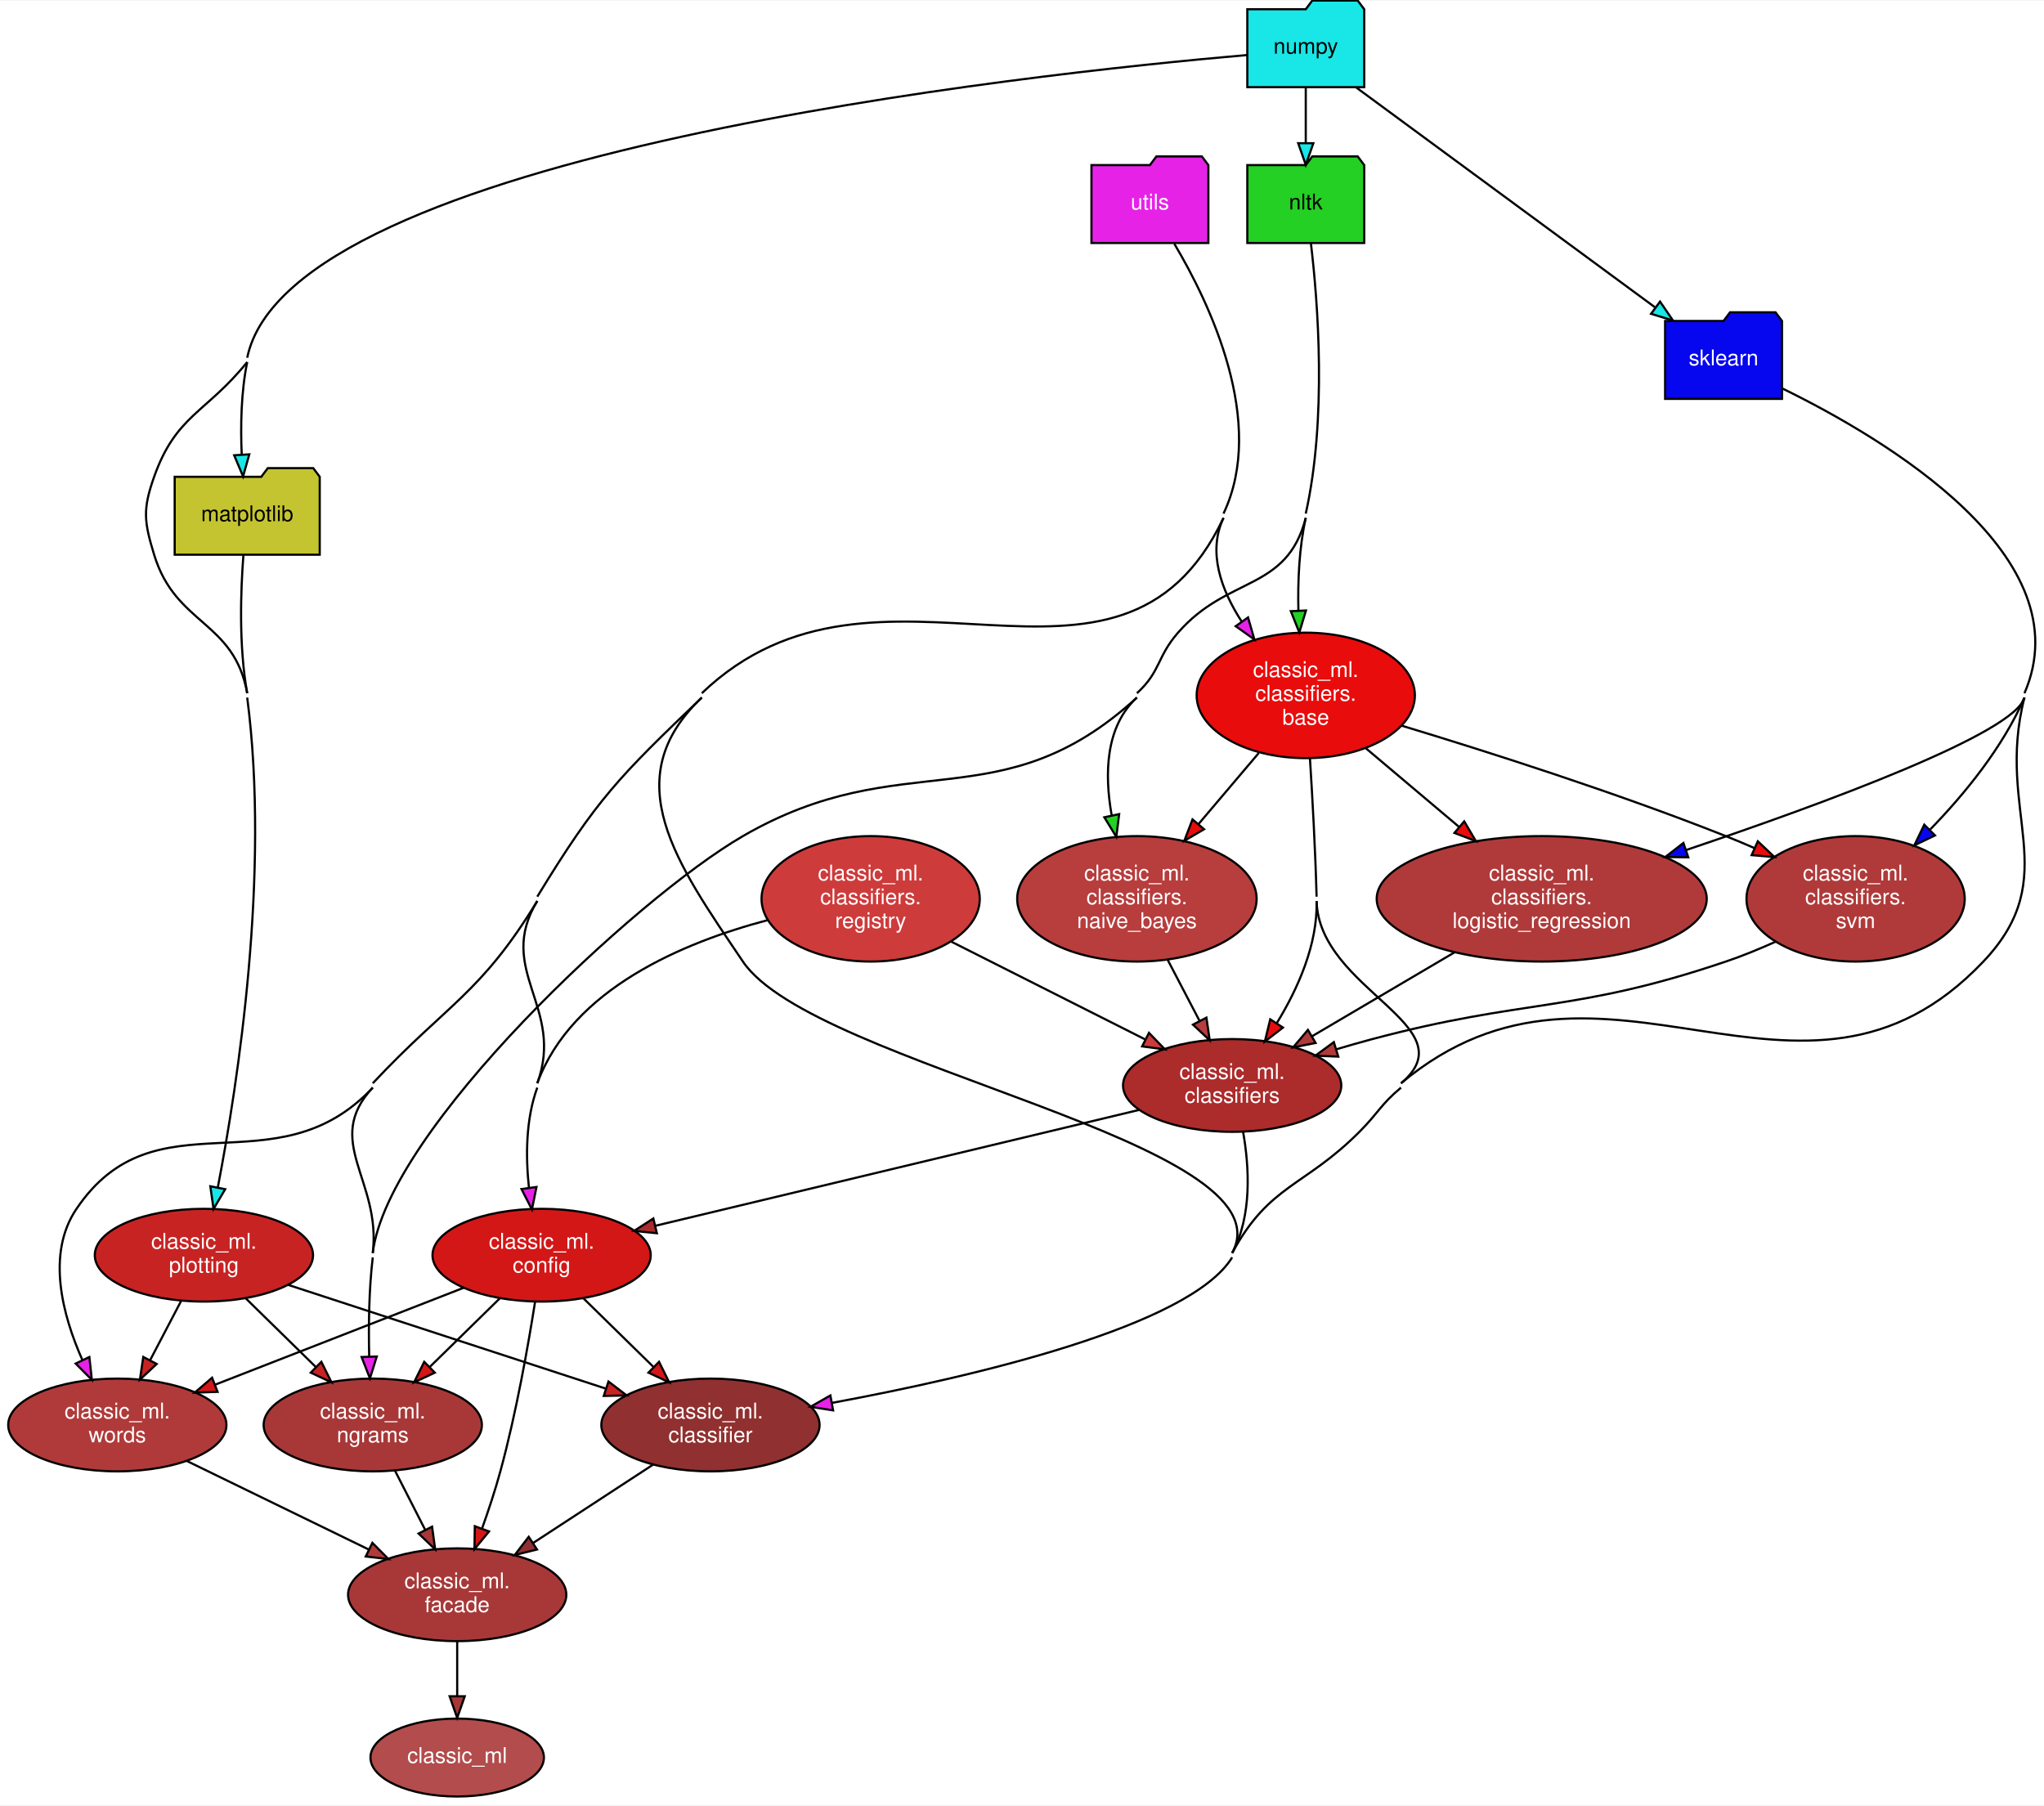
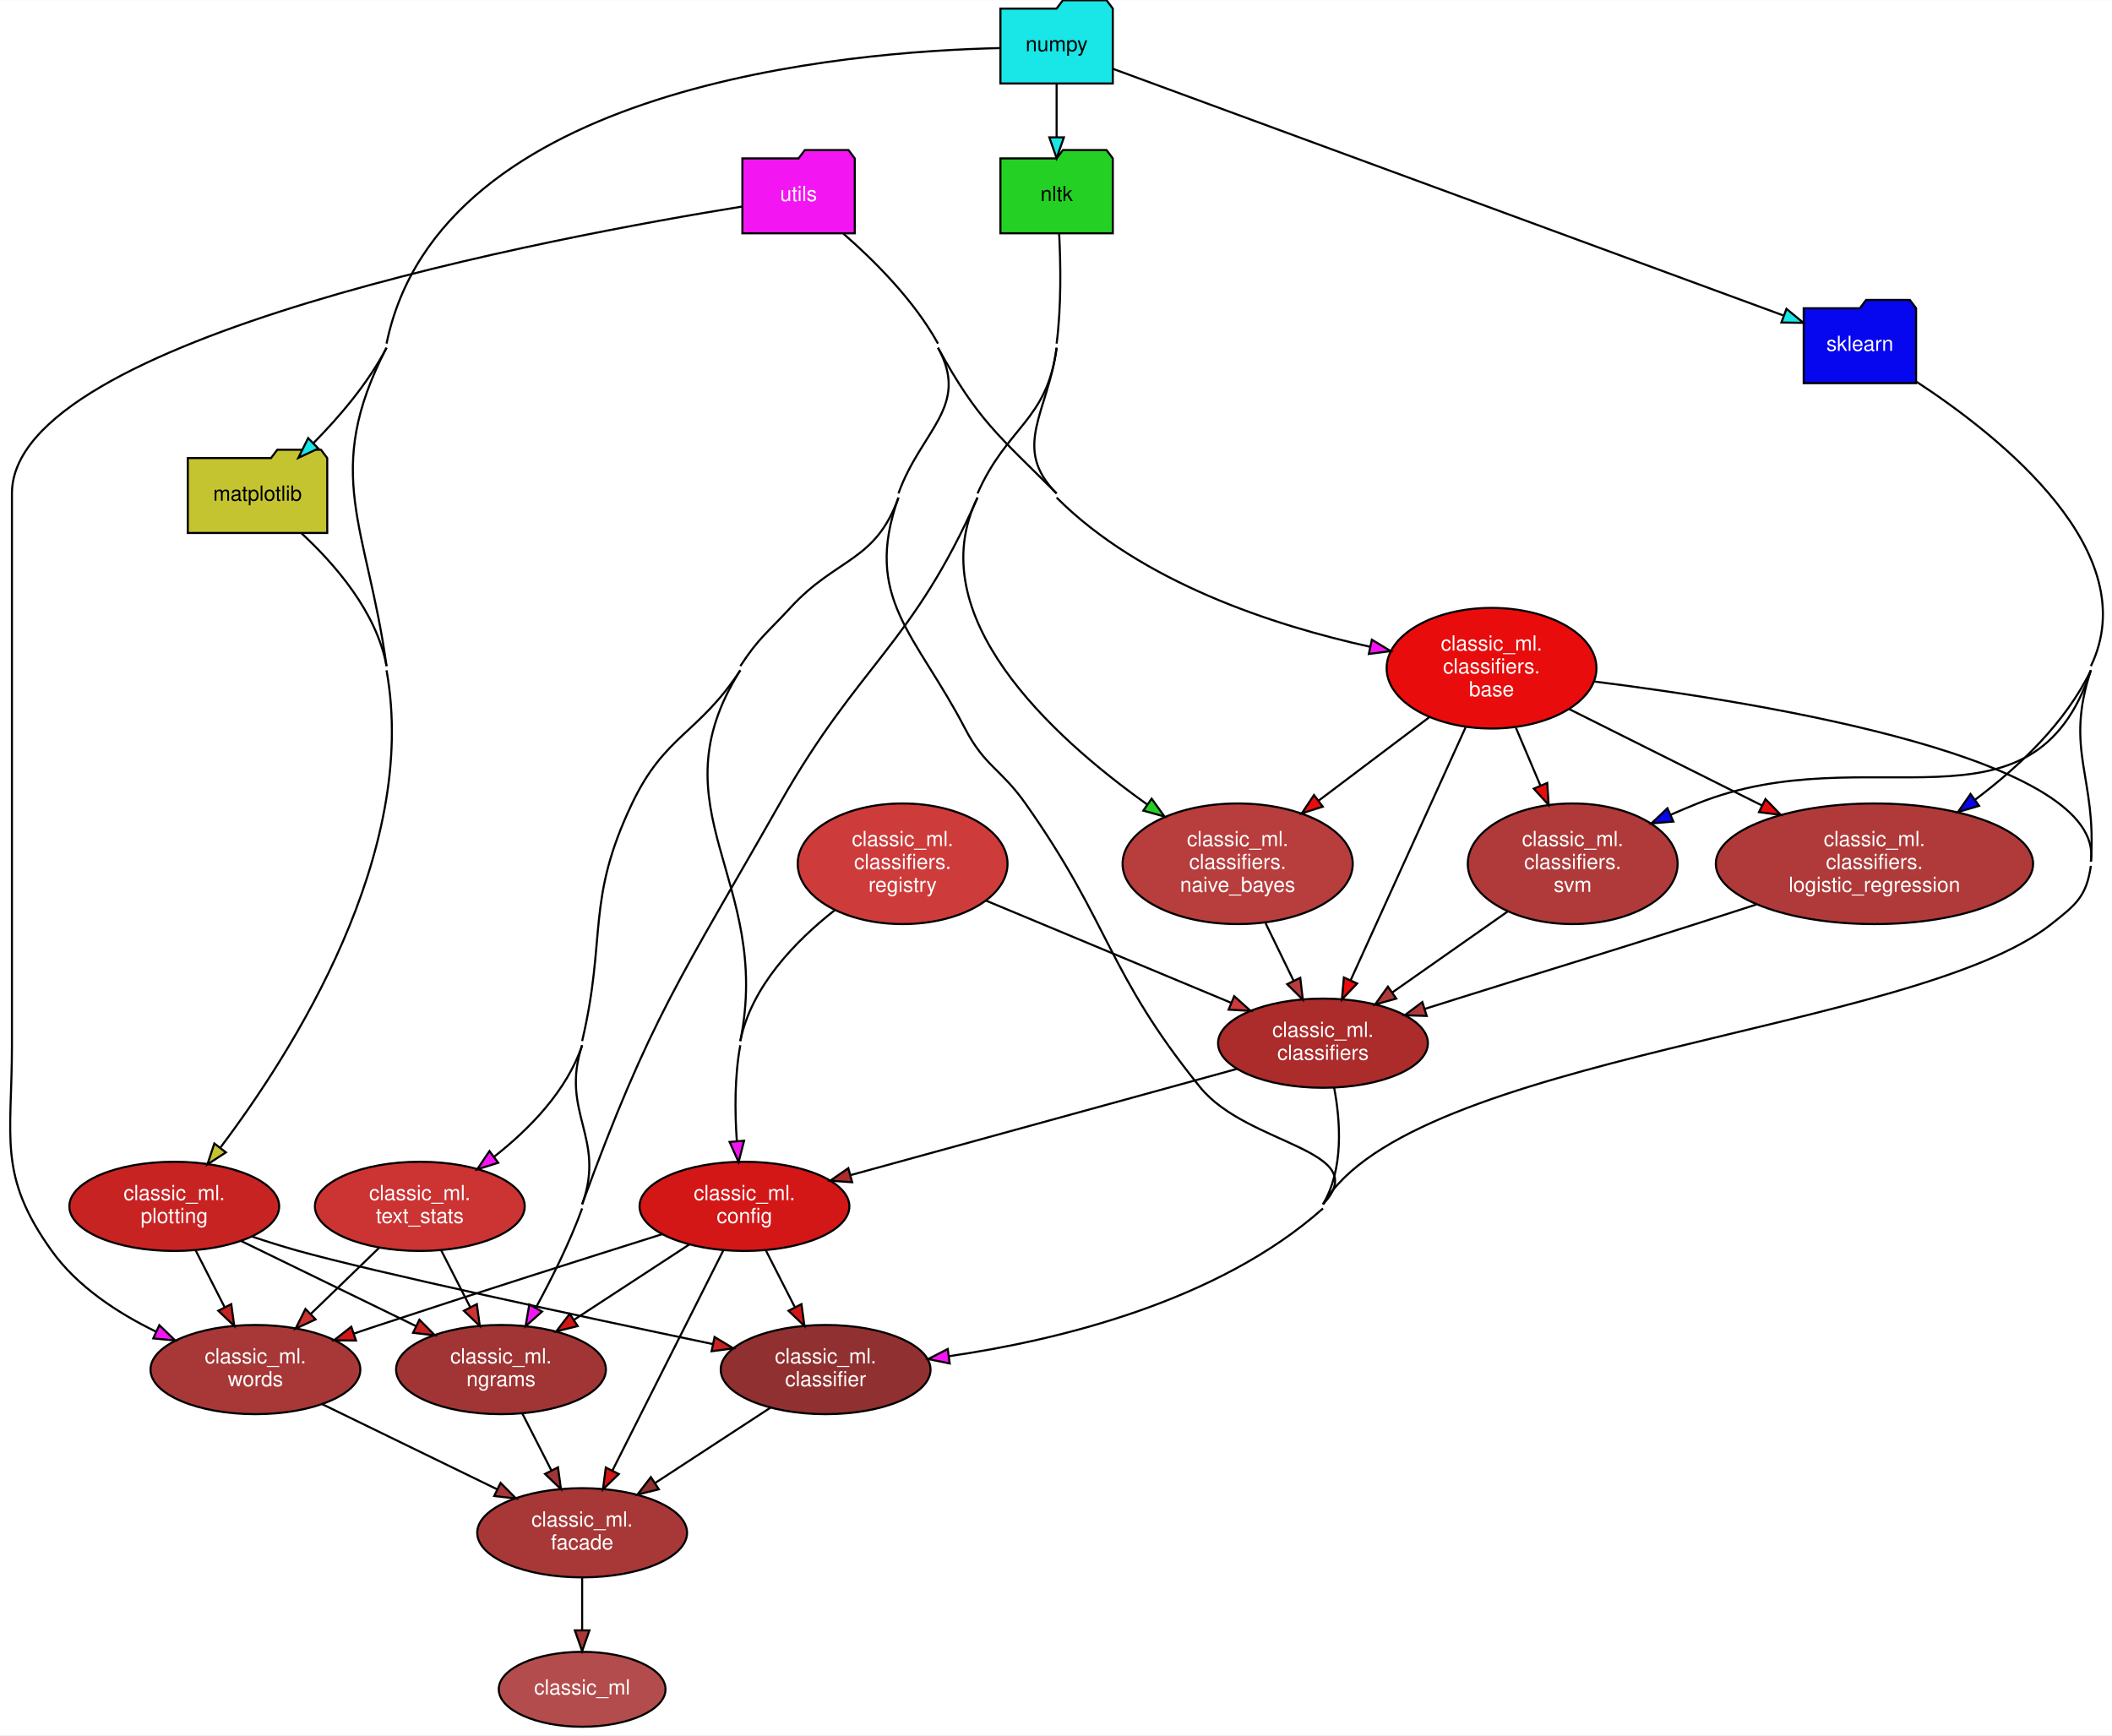
- <svg xmlns="http://www.w3.org/2000/svg" width="944pt" height="834pt" viewBox="0.00 0.00 944.23 833.67">
+ <svg xmlns="http://www.w3.org/2000/svg" width="1015pt" height="834pt" viewBox="0.00 0.00 1014.89 833.67">
  <g id="graph0" class="graph" transform="scale(1 1) rotate(0) translate(4 829.67)">
    <style>.edge&gt;path:hover{stroke-width:8}</style>
-     <polygon fill="white" stroke="transparent" points="-4,4 -4,-829.67 940.23,-829.67 940.23,4 -4,4" />
+     <polygon fill="white" stroke="transparent" points="-4,4 -4,-829.67 1010.89,-829.67 1010.89,4 -4,4" />
    <g id="node1" class="node">
      <style>.edge&gt;path:hover{stroke-width:8}</style>
-       <ellipse fill="#b34c4c" stroke="black" cx="207.2" cy="-18" rx="40.06" ry="18" />
-       <text text-anchor="middle" x="207.2" y="-15.5" font-family="Helvetica,sans-Serif" font-size="10.00" fill="#ffffff">classic_ml</text>
+       <ellipse fill="#b34c4c" stroke="black" cx="275.74" cy="-18" rx="40.06" ry="18" />
+       <text text-anchor="middle" x="275.74" y="-15.5" font-family="Helvetica,sans-Serif" font-size="10.00" fill="#ffffff">classic_ml</text>
    </g>
    <g id="node2" class="node">
      <style>.edge&gt;path:hover{stroke-width:8}</style>
-       <ellipse fill="#913030" stroke="black" cx="324.2" cy="-171.64" rx="50.41" ry="21.43" />
-       <text text-anchor="middle" x="324.2" y="-174.64" font-family="Helvetica,sans-Serif" font-size="10.00" fill="#ffffff">classic_ml.</text>
-       <text text-anchor="middle" x="324.2" y="-163.64" font-family="Helvetica,sans-Serif" font-size="10.00" fill="#ffffff">classifier</text>
+       <ellipse fill="#913030" stroke="black" cx="392.74" cy="-171.64" rx="50.41" ry="21.43" />
+       <text text-anchor="middle" x="392.74" y="-174.64" font-family="Helvetica,sans-Serif" font-size="10.00" fill="#ffffff">classic_ml.</text>
+       <text text-anchor="middle" x="392.74" y="-163.64" font-family="Helvetica,sans-Serif" font-size="10.00" fill="#ffffff">classifier</text>
    </g>
    <g id="node10" class="node">
      <style>.edge&gt;path:hover{stroke-width:8}</style>
-       <ellipse fill="#a83838" stroke="black" cx="207.2" cy="-93.21" rx="50.41" ry="21.43" />
-       <text text-anchor="middle" x="207.2" y="-96.21" font-family="Helvetica,sans-Serif" font-size="10.00" fill="#ffffff">classic_ml.</text>
-       <text text-anchor="middle" x="207.2" y="-85.21" font-family="Helvetica,sans-Serif" font-size="10.00" fill="#ffffff">facade</text>
+       <ellipse fill="#a83838" stroke="black" cx="275.74" cy="-93.21" rx="50.41" ry="21.43" />
+       <text text-anchor="middle" x="275.74" y="-96.21" font-family="Helvetica,sans-Serif" font-size="10.00" fill="#ffffff">classic_ml.</text>
+       <text text-anchor="middle" x="275.74" y="-85.21" font-family="Helvetica,sans-Serif" font-size="10.00" fill="#ffffff">facade</text>
    </g>
    <g id="edge1" class="edge">
      <style>.edge&gt;path:hover{stroke-width:8}</style>
-       <path fill="none" stroke="black" d="M297.95,-153.49C281.5,-142.75 260.12,-128.78 242.24,-117.1" />
-       <polygon fill="#913030" stroke="black" points="244.07,-114.11 233.78,-111.57 240.24,-119.97 244.07,-114.11" />
+       <path fill="none" stroke="black" d="M366.48,-153.49C350.04,-142.75 328.65,-128.78 310.77,-117.1" />
+       <polygon fill="#913030" stroke="black" points="312.6,-114.11 302.31,-111.57 308.77,-119.97 312.6,-114.11" />
    </g>
    <g id="node3" class="node">
      <style>.edge&gt;path:hover{stroke-width:8}</style>
-       <ellipse fill="#ac2b2b" stroke="black" cx="565.2" cy="-328.49" rx="50.41" ry="21.43" />
-       <text text-anchor="middle" x="565.2" y="-331.49" font-family="Helvetica,sans-Serif" font-size="10.00" fill="#ffffff">classic_ml.</text>
-       <text text-anchor="middle" x="565.2" y="-320.49" font-family="Helvetica,sans-Serif" font-size="10.00" fill="#ffffff">classifiers</text>
+       <ellipse fill="#ac2b2b" stroke="black" cx="631.74" cy="-328.49" rx="50.41" ry="21.43" />
+       <text text-anchor="middle" x="631.74" y="-331.49" font-family="Helvetica,sans-Serif" font-size="10.00" fill="#ffffff">classic_ml.</text>
+       <text text-anchor="middle" x="631.74" y="-320.49" font-family="Helvetica,sans-Serif" font-size="10.00" fill="#ffffff">classifiers</text>
    </g>
    <g id="edge2" class="edge">
      <style>.edge&gt;path:hover{stroke-width:8}</style>
-       <path fill="none" stroke="black" d="M570.25,-307.06C573.1,-290.88 574.47,-268.23 565.2,-251.07" />
+       <path fill="none" stroke="black" d="M637.08,-307.19C640.18,-290.87 641.74,-267.97 631.74,-251.07" />
    </g>
    <g id="node9" class="node">
      <style>.edge&gt;path:hover{stroke-width:8}</style>
-       <ellipse fill="#d31717" stroke="black" cx="246.2" cy="-250.07" rx="50.41" ry="21.43" />
-       <text text-anchor="middle" x="246.2" y="-253.07" font-family="Helvetica,sans-Serif" font-size="10.00" fill="#ffffff">classic_ml.</text>
-       <text text-anchor="middle" x="246.2" y="-242.07" font-family="Helvetica,sans-Serif" font-size="10.00" fill="#ffffff">config</text>
+       <ellipse fill="#d31717" stroke="black" cx="353.74" cy="-250.07" rx="50.41" ry="21.43" />
+       <text text-anchor="middle" x="353.74" y="-253.07" font-family="Helvetica,sans-Serif" font-size="10.00" fill="#ffffff">classic_ml.</text>
+       <text text-anchor="middle" x="353.74" y="-242.07" font-family="Helvetica,sans-Serif" font-size="10.00" fill="#ffffff">config</text>
    </g>
    <g id="edge3" class="edge">
      <style>.edge&gt;path:hover{stroke-width:8}</style>
-       <path fill="none" stroke="black" d="M522.51,-317.26C464.7,-303.41 361.56,-278.7 298.96,-263.71" />
-       <polygon fill="#ac2b2b" stroke="black" points="299.44,-260.22 288.9,-261.29 297.81,-267.03 299.44,-260.22" />
+       <path fill="none" stroke="black" d="M590.72,-316.22C541.34,-302.64 458.4,-279.84 404.89,-265.13" />
+       <polygon fill="#ac2b2b" stroke="black" points="405.49,-261.67 394.92,-262.39 403.64,-268.41 405.49,-261.67" />
    </g>
    <g id="node4" class="node">
      <style>.edge&gt;path:hover{stroke-width:8}</style>
-       <ellipse fill="#e90c0c" stroke="black" cx="599.2" cy="-508.68" rx="50.41" ry="28.98" />
-       <text text-anchor="middle" x="599.2" y="-517.18" font-family="Helvetica,sans-Serif" font-size="10.00" fill="#ffffff">classic_ml.</text>
-       <text text-anchor="middle" x="599.2" y="-506.18" font-family="Helvetica,sans-Serif" font-size="10.00" fill="#ffffff">classifiers.</text>
-       <text text-anchor="middle" x="599.2" y="-495.18" font-family="Helvetica,sans-Serif" font-size="10.00" fill="#ffffff">base</text>
+       <ellipse fill="#e90c0c" stroke="black" cx="712.74" cy="-508.68" rx="50.41" ry="28.98" />
+       <text text-anchor="middle" x="712.74" y="-517.18" font-family="Helvetica,sans-Serif" font-size="10.00" fill="#ffffff">classic_ml.</text>
+       <text text-anchor="middle" x="712.74" y="-506.18" font-family="Helvetica,sans-Serif" font-size="10.00" fill="#ffffff">classifiers.</text>
+       <text text-anchor="middle" x="712.74" y="-495.18" font-family="Helvetica,sans-Serif" font-size="10.00" fill="#ffffff">base</text>
    </g>
    <g id="edge4" class="edge">
      <style>.edge&gt;path:hover{stroke-width:8}</style>
-       <path fill="none" stroke="black" d="M604.2,-413.7C605.3,-372.47 674.83,-355.96 643.2,-329.49" />
-       <path fill="none" stroke="black" d="M643.2,-327.49C633.75,-319.58 632.89,-316.03 624.2,-307.28 598.68,-281.58 582.42,-282.93 565.2,-251.07" />
+       <path fill="none" stroke="black" d="M761.73,-502.33C845.81,-491.81 1007.95,-465.04 1000.74,-415.7" />
+       <path fill="none" stroke="black" d="M1000.74,-413.7C998.56,-398.82 993.51,-395.05 981.74,-385.71 916.46,-333.9 674.18,-322.78 631.74,-251.07" />
    </g>
    <g id="edge5" class="edge">
      <style>.edge&gt;path:hover{stroke-width:8}</style>
-       <path fill="none" stroke="black" d="M601.14,-479.52C602.29,-461.32 603.64,-437.12 604.2,-415.7" />
-       <path fill="none" stroke="black" d="M604.2,-413.7C604.74,-393.64 595.52,-373.16 585.91,-357.43" />
-       <polygon fill="#e90c0c" stroke="black" points="588.66,-355.23 580.28,-348.75 582.79,-359.04 588.66,-355.23" />
+       <path fill="none" stroke="black" d="M700.26,-480.23C685.31,-447.35 660.38,-392.51 645.07,-358.83" />
+       <polygon fill="#e90c0c" stroke="black" points="648.16,-357.16 640.84,-349.51 641.79,-360.06 648.16,-357.16" />
    </g>
    <g id="node5" class="node">
      <style>.edge&gt;path:hover{stroke-width:8}</style>
-       <ellipse fill="#b03a3a" stroke="black" cx="708.2" cy="-414.7" rx="76.24" ry="28.98" />
-       <text text-anchor="middle" x="708.2" y="-423.2" font-family="Helvetica,sans-Serif" font-size="10.00" fill="#ffffff">classic_ml.</text>
-       <text text-anchor="middle" x="708.2" y="-412.2" font-family="Helvetica,sans-Serif" font-size="10.00" fill="#ffffff">classifiers.</text>
-       <text text-anchor="middle" x="708.2" y="-401.2" font-family="Helvetica,sans-Serif" font-size="10.00" fill="#ffffff">logistic_regression</text>
+       <ellipse fill="#b03a3a" stroke="black" cx="896.74" cy="-414.7" rx="76.24" ry="28.98" />
+       <text text-anchor="middle" x="896.74" y="-423.2" font-family="Helvetica,sans-Serif" font-size="10.00" fill="#ffffff">classic_ml.</text>
+       <text text-anchor="middle" x="896.74" y="-412.2" font-family="Helvetica,sans-Serif" font-size="10.00" fill="#ffffff">classifiers.</text>
+       <text text-anchor="middle" x="896.74" y="-401.2" font-family="Helvetica,sans-Serif" font-size="10.00" fill="#ffffff">logistic_regression</text>
    </g>
    <g id="edge6" class="edge">
      <style>.edge&gt;path:hover{stroke-width:8}</style>
-       <path fill="none" stroke="black" d="M626.99,-484.23C640.08,-473.18 655.91,-459.83 670.1,-447.86" />
-       <polygon fill="#e90c0c" stroke="black" points="672.4,-450.49 677.78,-441.37 667.88,-445.14 672.4,-450.49" />
+       <path fill="none" stroke="black" d="M749.97,-489.07C776.62,-475.74 812.9,-457.61 842.72,-442.7" />
+       <polygon fill="#e90c0c" stroke="black" points="844.37,-445.79 851.75,-438.18 841.24,-439.52 844.37,-445.79" />
    </g>
    <g id="node6" class="node">
      <style>.edge&gt;path:hover{stroke-width:8}</style>
-       <ellipse fill="#b83d3d" stroke="black" cx="521.2" cy="-414.7" rx="55.31" ry="28.98" />
-       <text text-anchor="middle" x="521.2" y="-423.2" font-family="Helvetica,sans-Serif" font-size="10.00" fill="#ffffff">classic_ml.</text>
-       <text text-anchor="middle" x="521.2" y="-412.2" font-family="Helvetica,sans-Serif" font-size="10.00" fill="#ffffff">classifiers.</text>
-       <text text-anchor="middle" x="521.2" y="-401.2" font-family="Helvetica,sans-Serif" font-size="10.00" fill="#ffffff">naive_bayes</text>
+       <ellipse fill="#b83d3d" stroke="black" cx="590.74" cy="-414.7" rx="55.31" ry="28.98" />
+       <text text-anchor="middle" x="590.74" y="-423.2" font-family="Helvetica,sans-Serif" font-size="10.00" fill="#ffffff">classic_ml.</text>
+       <text text-anchor="middle" x="590.74" y="-412.2" font-family="Helvetica,sans-Serif" font-size="10.00" fill="#ffffff">classifiers.</text>
+       <text text-anchor="middle" x="590.74" y="-401.2" font-family="Helvetica,sans-Serif" font-size="10.00" fill="#ffffff">naive_bayes</text>
    </g>
    <g id="edge7" class="edge">
      <style>.edge&gt;path:hover{stroke-width:8}</style>
-       <path fill="none" stroke="black" d="M577.48,-482.06C568.84,-471.88 558.8,-460.03 549.6,-449.18" />
-       <polygon fill="#e90c0c" stroke="black" points="552.22,-446.86 543.09,-441.5 546.88,-451.39 552.22,-446.86" />
+       <path fill="none" stroke="black" d="M682.89,-485.18C666.89,-473.11 646.97,-458.1 629.75,-445.11" />
+       <polygon fill="#e90c0c" stroke="black" points="631.64,-442.15 621.55,-438.93 627.42,-447.74 631.64,-442.15" />
    </g>
    <g id="node8" class="node">
      <style>.edge&gt;path:hover{stroke-width:8}</style>
-       <ellipse fill="#b03a3a" stroke="black" cx="853.2" cy="-414.7" rx="50.41" ry="28.98" />
-       <text text-anchor="middle" x="853.2" y="-423.2" font-family="Helvetica,sans-Serif" font-size="10.00" fill="#ffffff">classic_ml.</text>
-       <text text-anchor="middle" x="853.2" y="-412.2" font-family="Helvetica,sans-Serif" font-size="10.00" fill="#ffffff">classifiers.</text>
-       <text text-anchor="middle" x="853.2" y="-401.2" font-family="Helvetica,sans-Serif" font-size="10.00" fill="#ffffff">svm</text>
+       <ellipse fill="#b03a3a" stroke="black" cx="751.74" cy="-414.7" rx="50.41" ry="28.98" />
+       <text text-anchor="middle" x="751.74" y="-423.2" font-family="Helvetica,sans-Serif" font-size="10.00" fill="#ffffff">classic_ml.</text>
+       <text text-anchor="middle" x="751.74" y="-412.2" font-family="Helvetica,sans-Serif" font-size="10.00" fill="#ffffff">classifiers.</text>
+       <text text-anchor="middle" x="751.74" y="-401.2" font-family="Helvetica,sans-Serif" font-size="10.00" fill="#ffffff">svm</text>
    </g>
    <g id="edge8" class="edge">
      <style>.edge&gt;path:hover{stroke-width:8}</style>
-       <path fill="none" stroke="black" d="M643.26,-494.77C682.93,-482.77 742.6,-463.76 793.2,-443.69 797.58,-441.95 802.1,-440.06 806.59,-438.09" />
-       <polygon fill="#e90c0c" stroke="black" points="808.03,-441.28 815.73,-434 805.18,-434.89 808.03,-441.28" />
+       <path fill="none" stroke="black" d="M724.44,-480.08C728.13,-471.36 732.28,-461.59 736.2,-452.34" />
+       <polygon fill="#e90c0c" stroke="black" points="739.5,-453.53 740.18,-442.96 733.05,-450.8 739.5,-453.53" />
    </g>
    <g id="edge9" class="edge">
      <style>.edge&gt;path:hover{stroke-width:8}</style>
-       <path fill="none" stroke="black" d="M667.99,-390.02C647.27,-377.81 622.17,-363.04 601.97,-351.14" />
-       <polygon fill="#b03a3a" stroke="black" points="603.74,-348.12 593.35,-346.07 600.19,-354.16 603.74,-348.12" />
+       <path fill="none" stroke="black" d="M839.87,-395.09C830.15,-391.94 820.16,-388.71 810.74,-385.71 759.72,-369.42 746.83,-365.77 695.74,-349.71 690.86,-348.17 685.77,-346.57 680.7,-344.97" />
+       <polygon fill="#b03a3a" stroke="black" points="681.58,-341.58 670.99,-341.91 679.48,-348.25 681.58,-341.58" />
    </g>
    <g id="edge10" class="edge">
      <style>.edge&gt;path:hover{stroke-width:8}</style>
-       <path fill="none" stroke="black" d="M535.37,-386.59C540.07,-377.6 545.31,-367.56 550.08,-358.43" />
-       <polygon fill="#b83d3d" stroke="black" points="553.31,-359.82 554.83,-349.34 547.1,-356.58 553.31,-359.82" />
+       <path fill="none" stroke="black" d="M604.16,-386.13C608.45,-377.32 613.21,-367.55 617.55,-358.63" />
+       <polygon fill="#b83d3d" stroke="black" points="620.82,-359.91 622.05,-349.38 614.53,-356.84 620.82,-359.91" />
    </g>
    <g id="node7" class="node">
      <style>.edge&gt;path:hover{stroke-width:8}</style>
-       <ellipse fill="#ce3b3b" stroke="black" cx="398.2" cy="-414.7" rx="50.41" ry="28.98" />
-       <text text-anchor="middle" x="398.2" y="-423.2" font-family="Helvetica,sans-Serif" font-size="10.00" fill="#ffffff">classic_ml.</text>
-       <text text-anchor="middle" x="398.2" y="-412.2" font-family="Helvetica,sans-Serif" font-size="10.00" fill="#ffffff">classifiers.</text>
-       <text text-anchor="middle" x="398.2" y="-401.2" font-family="Helvetica,sans-Serif" font-size="10.00" fill="#ffffff">registry</text>
+       <ellipse fill="#ce3b3b" stroke="black" cx="429.74" cy="-414.7" rx="50.41" ry="28.98" />
+       <text text-anchor="middle" x="429.74" y="-423.2" font-family="Helvetica,sans-Serif" font-size="10.00" fill="#ffffff">classic_ml.</text>
+       <text text-anchor="middle" x="429.74" y="-412.2" font-family="Helvetica,sans-Serif" font-size="10.00" fill="#ffffff">classifiers.</text>
+       <text text-anchor="middle" x="429.74" y="-401.2" font-family="Helvetica,sans-Serif" font-size="10.00" fill="#ffffff">registry</text>
    </g>
    <g id="edge11" class="edge">
      <style>.edge&gt;path:hover{stroke-width:8}</style>
-       <path fill="none" stroke="black" d="M435.27,-395.01C461.83,-381.62 497.58,-363.59 524.86,-349.83" />
-       <polygon fill="#ce3b3b" stroke="black" points="526.77,-352.79 534.13,-345.16 523.62,-346.54 526.77,-352.79" />
+       <path fill="none" stroke="black" d="M469.65,-397.06C503.59,-382.91 552.29,-362.61 587.43,-347.96" />
+       <polygon fill="#ce3b3b" stroke="black" points="589.08,-351.07 596.96,-343.99 586.39,-344.61 589.08,-351.07" />
    </g>
    <g id="edge12" class="edge">
      <style>.edge&gt;path:hover{stroke-width:8}</style>
-       <path fill="none" stroke="black" d="M350.89,-404.93C311.8,-394.65 260.22,-373.12 244.2,-329.49" />
+       <path fill="none" stroke="black" d="M397.09,-392.38C378.16,-377.51 357.03,-355.66 351.74,-329.49" />
    </g>
    <g id="edge13" class="edge">
      <style>.edge&gt;path:hover{stroke-width:8}</style>
-       <path fill="none" stroke="black" d="M816.28,-394.92C808.77,-391.55 800.83,-388.28 793.2,-385.71 722.52,-361.79 701.3,-368.96 629.2,-349.71 624,-348.31 618.58,-346.77 613.21,-345.16" />
-       <polygon fill="#b03a3a" stroke="black" points="614.21,-341.81 603.62,-342.24 612.17,-348.51 614.21,-341.81" />
+       <path fill="none" stroke="black" d="M720.52,-391.79C703.45,-379.82 682.31,-364.98 664.94,-352.79" />
+       <polygon fill="#b03a3a" stroke="black" points="666.95,-349.92 656.75,-347.05 662.93,-355.66 666.95,-349.92" />
    </g>
    <g id="edge14" class="edge">
      <style>.edge&gt;path:hover{stroke-width:8}</style>
-       <path fill="none" stroke="black" d="M265.49,-230.17C275.21,-220.64 287.17,-208.93 297.74,-198.57" />
-       <polygon fill="#d31717" stroke="black" points="300.45,-200.81 305.15,-191.31 295.55,-195.81 300.45,-200.81" />
+       <path fill="none" stroke="black" d="M363.98,-228.99C368.24,-220.65 373.26,-210.81 377.9,-201.71" />
+       <polygon fill="#d31717" stroke="black" points="381.13,-203.08 382.56,-192.59 374.9,-199.9 381.13,-203.08" />
    </g>
    <g id="edge15" class="edge">
      <style>.edge&gt;path:hover{stroke-width:8}</style>
-       <path fill="none" stroke="black" d="M243.23,-228.84C240.06,-208.75 234.5,-177.18 227.2,-150.43 224.82,-141.66 221.72,-132.31 218.68,-123.79" />
-       <polygon fill="#d31717" stroke="black" points="221.91,-122.45 215.18,-114.27 215.34,-124.87 221.91,-122.45" />
+       <path fill="none" stroke="black" d="M343.7,-229.14C330.13,-202.19 305.83,-153.96 290.26,-123.06" />
+       <polygon fill="#d31717" stroke="black" points="293.36,-121.42 285.74,-114.06 287.11,-124.57 293.36,-121.42" />
    </g>
    <g id="node11" class="node">
      <style>.edge&gt;path:hover{stroke-width:8}</style>
-       <ellipse fill="#a83838" stroke="black" cx="168.2" cy="-171.64" rx="50.41" ry="21.43" />
-       <text text-anchor="middle" x="168.2" y="-174.64" font-family="Helvetica,sans-Serif" font-size="10.00" fill="#ffffff">classic_ml.</text>
-       <text text-anchor="middle" x="168.2" y="-163.64" font-family="Helvetica,sans-Serif" font-size="10.00" fill="#ffffff">ngrams</text>
+       <ellipse fill="#a13535" stroke="black" cx="236.74" cy="-171.64" rx="50.41" ry="21.43" />
+       <text text-anchor="middle" x="236.74" y="-174.64" font-family="Helvetica,sans-Serif" font-size="10.00" fill="#ffffff">classic_ml.</text>
+       <text text-anchor="middle" x="236.74" y="-163.64" font-family="Helvetica,sans-Serif" font-size="10.00" fill="#ffffff">ngrams</text>
    </g>
    <g id="edge16" class="edge">
      <style>.edge&gt;path:hover{stroke-width:8}</style>
-       <path fill="none" stroke="black" d="M226.92,-230.17C217.19,-220.64 205.24,-208.93 194.67,-198.57" />
-       <polygon fill="#d31717" stroke="black" points="196.86,-195.81 187.26,-191.31 191.96,-200.81 196.86,-195.81" />
+       <path fill="none" stroke="black" d="M327.48,-231.91C311.04,-221.17 289.65,-207.2 271.77,-195.52" />
+       <polygon fill="#d31717" stroke="black" points="273.6,-192.54 263.31,-190 269.77,-198.4 273.6,-192.54" />
+     </g>
+     <g id="node14" class="node">
+       <style>.edge&gt;path:hover{stroke-width:8}</style>
+       <ellipse fill="#a83838" stroke="black" cx="118.74" cy="-171.64" rx="50.41" ry="21.43" />
+       <text text-anchor="middle" x="118.74" y="-174.64" font-family="Helvetica,sans-Serif" font-size="10.00" fill="#ffffff">classic_ml.</text>
+       <text text-anchor="middle" x="118.74" y="-163.64" font-family="Helvetica,sans-Serif" font-size="10.00" fill="#ffffff">words</text>
+     </g>
+     <g id="edge17" class="edge">
+       <style>.edge&gt;path:hover{stroke-width:8}</style>
+       <path fill="none" stroke="black" d="M314.51,-236.8C278.8,-225.56 224.63,-208.37 177.74,-192.85 173.97,-191.61 170.07,-190.3 166.16,-188.98" />
+       <polygon fill="#d31717" stroke="black" points="167.06,-185.59 156.47,-185.7 164.81,-192.22 167.06,-185.59" />
+     </g>
+     <g id="edge18" class="edge">
+       <style>.edge&gt;path:hover{stroke-width:8}</style>
+       <path fill="none" stroke="black" d="M275.74,-71.82C275.74,-63.97 275.74,-54.86 275.74,-46.45" />
+       <polygon fill="#a83838" stroke="black" points="279.24,-46.31 275.74,-36.31 272.24,-46.31 279.24,-46.31" />
+     </g>
+     <g id="edge19" class="edge">
+       <style>.edge&gt;path:hover{stroke-width:8}</style>
+       <path fill="none" stroke="black" d="M246.98,-150.56C251.24,-142.22 256.26,-132.39 260.9,-123.28" />
+       <polygon fill="#a13535" stroke="black" points="264.13,-124.66 265.56,-114.16 257.9,-121.48 264.13,-124.66" />
+     </g>
+     <g id="node12" class="node">
+       <style>.edge&gt;path:hover{stroke-width:8}</style>
+       <ellipse fill="#c82323" stroke="black" cx="79.74" cy="-250.07" rx="50.41" ry="21.43" />
+       <text text-anchor="middle" x="79.74" y="-253.07" font-family="Helvetica,sans-Serif" font-size="10.00" fill="#ffffff">classic_ml.</text>
+       <text text-anchor="middle" x="79.74" y="-242.07" font-family="Helvetica,sans-Serif" font-size="10.00" fill="#ffffff">plotting</text>
+     </g>
+     <g id="edge20" class="edge">
+       <style>.edge&gt;path:hover{stroke-width:8}</style>
+       <path fill="none" stroke="black" d="M116.99,-235.6C124.16,-233.2 131.65,-230.84 138.74,-228.85 175.65,-218.48 275.34,-197.14 338.29,-183.94" />
+       <polygon fill="#c82323" stroke="black" points="339.37,-187.29 348.44,-181.82 337.94,-180.44 339.37,-187.29" />
+     </g>
+     <g id="edge21" class="edge">
+       <style>.edge&gt;path:hover{stroke-width:8}</style>
+       <path fill="none" stroke="black" d="M111.51,-233.6C135.77,-221.79 169.39,-205.42 195.69,-192.62" />
+       <polygon fill="#c82323" stroke="black" points="197.55,-195.61 205.01,-188.08 194.49,-189.31 197.55,-195.61" />
+     </g>
+     <g id="edge22" class="edge">
+       <style>.edge&gt;path:hover{stroke-width:8}</style>
+       <path fill="none" stroke="black" d="M89.98,-228.99C94.24,-220.65 99.26,-210.81 103.9,-201.71" />
+       <polygon fill="#c82323" stroke="black" points="107.13,-203.08 108.56,-192.59 100.9,-199.9 107.13,-203.08" />
    </g>
    <g id="node13" class="node">
      <style>.edge&gt;path:hover{stroke-width:8}</style>
-       <ellipse fill="#b03a3a" stroke="black" cx="50.2" cy="-171.64" rx="50.41" ry="21.43" />
-       <text text-anchor="middle" x="50.2" y="-174.64" font-family="Helvetica,sans-Serif" font-size="10.00" fill="#ffffff">classic_ml.</text>
-       <text text-anchor="middle" x="50.2" y="-163.64" font-family="Helvetica,sans-Serif" font-size="10.00" fill="#ffffff">words</text>
-     </g>
-     <g id="edge17" class="edge">
-       <style>.edge&gt;path:hover{stroke-width:8}</style>
-       <path fill="none" stroke="black" d="M210.26,-235.05C177.93,-222.44 130.3,-203.87 95.41,-190.27" />
-       <polygon fill="#d31717" stroke="black" points="96.51,-186.94 85.93,-186.57 93.97,-193.46 96.51,-186.94" />
-     </g>
-     <g id="edge18" class="edge">
-       <style>.edge&gt;path:hover{stroke-width:8}</style>
-       <path fill="none" stroke="black" d="M207.2,-71.82C207.2,-63.97 207.2,-54.86 207.2,-46.45" />
-       <polygon fill="#a83838" stroke="black" points="210.7,-46.31 207.2,-36.31 203.7,-46.31 210.7,-46.31" />
-     </g>
-     <g id="edge19" class="edge">
-       <style>.edge&gt;path:hover{stroke-width:8}</style>
-       <path fill="none" stroke="black" d="M178.45,-150.56C182.71,-142.22 187.73,-132.39 192.37,-123.28" />
-       <polygon fill="#a83838" stroke="black" points="195.6,-124.66 197.03,-114.16 189.36,-121.48 195.6,-124.66" />
-     </g>
-     <g id="node12" class="node">
-       <style>.edge&gt;path:hover{stroke-width:8}</style>
-       <ellipse fill="#c82323" stroke="black" cx="90.2" cy="-250.07" rx="50.41" ry="21.43" />
-       <text text-anchor="middle" x="90.2" y="-253.07" font-family="Helvetica,sans-Serif" font-size="10.00" fill="#ffffff">classic_ml.</text>
-       <text text-anchor="middle" x="90.2" y="-242.07" font-family="Helvetica,sans-Serif" font-size="10.00" fill="#ffffff">plotting</text>
-     </g>
-     <g id="edge20" class="edge">
-       <style>.edge&gt;path:hover{stroke-width:8}</style>
-       <path fill="none" stroke="black" d="M128.84,-236.45C169.15,-223.28 232.43,-202.62 275.98,-188.39" />
-       <polygon fill="#c82323" stroke="black" points="277.09,-191.71 285.51,-185.28 274.91,-185.06 277.09,-191.71" />
-     </g>
-     <g id="edge21" class="edge">
-       <style>.edge&gt;path:hover{stroke-width:8}</style>
-       <path fill="none" stroke="black" d="M109.49,-230.17C119.21,-220.64 131.17,-208.93 141.74,-198.57" />
-       <polygon fill="#c82323" stroke="black" points="144.45,-200.81 149.15,-191.31 139.55,-195.81 144.45,-200.81" />
-     </g>
-     <g id="edge22" class="edge">
-       <style>.edge&gt;path:hover{stroke-width:8}</style>
-       <path fill="none" stroke="black" d="M79.7,-228.99C75.33,-220.65 70.18,-210.81 65.42,-201.71" />
-       <polygon fill="#c82323" stroke="black" points="68.38,-199.82 60.64,-192.59 62.18,-203.07 68.38,-199.82" />
+       <ellipse fill="#cc3333" stroke="black" cx="197.74" cy="-250.07" rx="50.41" ry="21.43" />
+       <text text-anchor="middle" x="197.74" y="-253.07" font-family="Helvetica,sans-Serif" font-size="10.00" fill="#ffffff">classic_ml.</text>
+       <text text-anchor="middle" x="197.74" y="-242.07" font-family="Helvetica,sans-Serif" font-size="10.00" fill="#ffffff">text_stats</text>
    </g>
    <g id="edge23" class="edge">
      <style>.edge&gt;path:hover{stroke-width:8}</style>
-       <path fill="none" stroke="black" d="M81.98,-155.17C106.24,-143.36 139.86,-127 166.15,-114.2" />
-       <polygon fill="#b03a3a" stroke="black" points="168.02,-117.18 175.48,-109.66 164.96,-110.89 168.02,-117.18" />
-     </g>
-     <g id="node14" class="node">
-       <style>.edge&gt;path:hover{stroke-width:8}</style>
-       <polygon fill="#c4c431" stroke="black" points="143.7,-609.67 140.7,-613.67 119.7,-613.67 116.7,-609.67 76.7,-609.67 76.7,-573.67 143.7,-573.67 143.7,-609.67" />
-       <text text-anchor="middle" x="110.2" y="-589.17" font-family="Helvetica,sans-Serif" font-size="10.00" fill="#000000">matplotlib</text>
+       <path fill="none" stroke="black" d="M207.98,-228.99C212.24,-220.65 217.26,-210.81 221.9,-201.71" />
+       <polygon fill="#cc3333" stroke="black" points="225.13,-203.08 226.56,-192.59 218.9,-199.9 225.13,-203.08" />
    </g>
    <g id="edge24" class="edge">
      <style>.edge&gt;path:hover{stroke-width:8}</style>
-       <path fill="none" stroke="black" d="M108.44,-573.45C107.17,-556.94 106.28,-531.4 110.2,-509.68" />
+       <path fill="none" stroke="black" d="M178.21,-230.17C168.26,-220.55 156.02,-208.7 145.23,-198.27" />
+       <polygon fill="#cc3333" stroke="black" points="147.66,-195.75 138.04,-191.31 142.79,-200.78 147.66,-195.75" />
+     </g>
+     <g id="edge25" class="edge">
+       <style>.edge&gt;path:hover{stroke-width:8}</style>
+       <path fill="none" stroke="black" d="M150.51,-155.17C174.77,-143.36 208.39,-127 234.69,-114.2" />
+       <polygon fill="#a83838" stroke="black" points="236.55,-117.18 244.01,-109.66 233.49,-110.89 236.55,-117.18" />
    </g>
    <g id="node15" class="node">
      <style>.edge&gt;path:hover{stroke-width:8}</style>
-       <polygon fill="#24d024" stroke="black" points="626.2,-753.67 623.2,-757.67 602.2,-757.67 599.2,-753.67 572.2,-753.67 572.2,-717.67 626.2,-717.67 626.2,-753.67" />
-       <text text-anchor="middle" x="599.2" y="-733.17" font-family="Helvetica,sans-Serif" font-size="10.00" fill="#000000">nltk</text>
-     </g>
-     <g id="edge25" class="edge">
-       <style>.edge&gt;path:hover{stroke-width:8}</style>
-       <path fill="none" stroke="black" d="M599.2,-590.67C596.13,-576.89 595.47,-561.46 595.8,-547.8" />
-       <polygon fill="#24d024" stroke="black" points="599.29,-547.89 596.22,-537.75 592.3,-547.59 599.29,-547.89" />
+       <polygon fill="#c4c431" stroke="black" points="153.24,-609.67 150.24,-613.67 129.24,-613.67 126.24,-609.67 86.24,-609.67 86.24,-573.67 153.24,-573.67 153.24,-609.67" />
+       <text text-anchor="middle" x="119.74" y="-589.17" font-family="Helvetica,sans-Serif" font-size="10.00" fill="#000000">matplotlib</text>
    </g>
    <g id="edge26" class="edge">
      <style>.edge&gt;path:hover{stroke-width:8}</style>
-       <path fill="none" stroke="black" d="M521.2,-507.68C506.63,-494.33 506.15,-472.39 509.54,-453.29" />
-       <polygon fill="#24d024" stroke="black" points="513,-453.84 511.68,-443.33 506.15,-452.37 513,-453.84" />
+       <path fill="none" stroke="black" d="M140.72,-573.66C156.81,-558.82 177.05,-535.64 181.74,-509.68" />
+       <path fill="none" stroke="black" d="M181.74,-507.68C197.62,-419.74 136.3,-323.82 101.78,-278.16" />
+       <polygon fill="#c4c431" stroke="black" points="104.55,-276.01 95.67,-270.23 99,-280.29 104.55,-276.01" />
+     </g>
+     <g id="node16" class="node">
+       <style>.edge&gt;path:hover{stroke-width:8}</style>
+       <polygon fill="#24d024" stroke="black" points="530.74,-753.67 527.74,-757.67 506.74,-757.67 503.74,-753.67 476.74,-753.67 476.74,-717.67 530.74,-717.67 530.74,-753.67" />
+       <text text-anchor="middle" x="503.74" y="-733.17" font-family="Helvetica,sans-Serif" font-size="10.00" fill="#000000">nltk</text>
    </g>
    <g id="edge27" class="edge">
      <style>.edge&gt;path:hover{stroke-width:8}</style>
-       <path fill="none" stroke="black" d="M601.6,-717.36C604.81,-690.34 609.03,-636.7 599.2,-592.67" />
-       <path fill="none" stroke="black" d="M599.2,-590.67C590.34,-556.56 563.38,-564.23 540.2,-537.67 530.32,-526.34 532.29,-519.83 521.2,-509.68" />
-       <path fill="none" stroke="black" d="M521.2,-507.68C457.97,-449.77 413.41,-486.65 339.2,-443.69 289.67,-415.01 174.99,-307.9 168.2,-251.07" />
-     </g>
-     <g id="node16" class="node">
-       <style>.edge&gt;path:hover{stroke-width:8}</style>
-       <polygon fill="#19e6e6" stroke="black" points="626.2,-825.67 623.2,-829.67 602.2,-829.67 599.2,-825.67 572.2,-825.67 572.2,-789.67 626.2,-789.67 626.2,-825.67" />
-       <text text-anchor="middle" x="599.2" y="-805.17" font-family="Helvetica,sans-Serif" font-size="10.00" fill="#000000">numpy</text>
+       <path fill="none" stroke="black" d="M503.74,-662.67C499.73,-631.82 481.75,-614.68 503.74,-592.67" />
    </g>
    <g id="edge28" class="edge">
      <style>.edge&gt;path:hover{stroke-width:8}</style>
-       <path fill="none" stroke="black" d="M572.06,-804.51C472.15,-795.83 129.7,-759.26 110.2,-664.67" />
-       <path fill="none" stroke="black" d="M110.2,-662.67C91.15,-639.07 77.34,-638.26 67.2,-609.67 61.86,-594.59 62.54,-588.98 67.2,-573.67 77.19,-540.89 104.11,-543.4 110.2,-509.68" />
-       <path fill="none" stroke="black" d="M110.2,-507.68C120.81,-426.32 105.91,-329.66 96.64,-281.5" />
-       <polygon fill="#19e6e6" stroke="black" points="100.02,-280.56 94.65,-271.43 93.16,-281.92 100.02,-280.56" />
+       <path fill="none" stroke="black" d="M465.74,-590.67C437.95,-534.23 500.9,-476.28 547.18,-443.26" />
+       <polygon fill="#24d024" stroke="black" points="549.4,-445.98 555.6,-437.39 545.4,-440.24 549.4,-445.98" />
    </g>
    <g id="edge29" class="edge">
      <style>.edge&gt;path:hover{stroke-width:8}</style>
-       <path fill="none" stroke="black" d="M110.2,-662.67C107.35,-648.82 107.09,-633.09 107.66,-620.05" />
-       <polygon fill="#19e6e6" stroke="black" points="111.16,-620.04 108.29,-609.84 104.18,-619.61 111.16,-620.04" />
+       <path fill="none" stroke="black" d="M504.96,-717.62C505.68,-703.4 506.07,-682.63 503.74,-664.67" />
+       <path fill="none" stroke="black" d="M503.74,-662.67C499.18,-627.57 480.05,-625.05 465.74,-592.67" />
+       <path fill="none" stroke="black" d="M465.74,-590.67C434.29,-519.53 409.11,-511.34 370.74,-443.69 323.64,-360.66 308.43,-340.75 275.74,-251.07" />
+     </g>
+     <g id="node17" class="node">
+       <style>.edge&gt;path:hover{stroke-width:8}</style>
+       <polygon fill="#19e6e6" stroke="black" points="530.74,-825.67 527.74,-829.67 506.74,-829.67 503.74,-825.67 476.74,-825.67 476.74,-789.67 530.74,-789.67 530.74,-825.67" />
+       <text text-anchor="middle" x="503.74" y="-805.17" font-family="Helvetica,sans-Serif" font-size="10.00" fill="#000000">numpy</text>
    </g>
    <g id="edge30" class="edge">
      <style>.edge&gt;path:hover{stroke-width:8}</style>
-       <path fill="none" stroke="black" d="M599.2,-789.37C599.2,-781.65 599.2,-772.38 599.2,-763.78" />
-       <polygon fill="#19e6e6" stroke="black" points="602.7,-763.78 599.2,-753.78 595.7,-763.78 602.7,-763.78" />
-     </g>
-     <g id="node17" class="node">
-       <style>.edge&gt;path:hover{stroke-width:8}</style>
-       <polygon fill="#0606ef" stroke="black" points="819.2,-681.67 816.2,-685.67 795.2,-685.67 792.2,-681.67 765.2,-681.67 765.2,-645.67 819.2,-645.67 819.2,-681.67" />
-       <text text-anchor="middle" x="792.2" y="-661.17" font-family="Helvetica,sans-Serif" font-size="10.00" fill="#ffffff">sklearn</text>
+       <path fill="none" stroke="black" d="M181.74,-662.67C150.48,-602.28 172.5,-577.05 181.74,-509.68" />
    </g>
    <g id="edge31" class="edge">
      <style>.edge&gt;path:hover{stroke-width:8}</style>
-       <path fill="none" stroke="black" d="M622.48,-789.54C656.97,-764.17 721.73,-716.53 760.51,-687.99" />
-       <polygon fill="#19e6e6" stroke="black" points="762.86,-690.61 768.84,-681.86 758.71,-684.97 762.86,-690.61" />
+       <path fill="none" stroke="black" d="M476.73,-806.69C403.93,-805.09 207.39,-789.14 181.74,-664.67" />
+       <path fill="none" stroke="black" d="M181.74,-662.67C172.96,-645.72 159.17,-629.57 146.81,-617.06" />
+       <polygon fill="#19e6e6" stroke="black" points="148.96,-614.27 139.37,-609.77 144.06,-619.27 148.96,-614.27" />
    </g>
    <g id="edge32" class="edge">
      <style>.edge&gt;path:hover{stroke-width:8}</style>
-       <path fill="none" stroke="black" d="M931.2,-507.68C917.54,-454.54 949.99,-425.49 912.2,-385.71 828.09,-297.15 736.87,-407.88 643.2,-329.49" />
+       <path fill="none" stroke="black" d="M503.74,-789.37C503.74,-781.65 503.74,-772.38 503.74,-763.78" />
+       <polygon fill="#19e6e6" stroke="black" points="507.24,-763.78 503.74,-753.78 500.24,-763.78 507.24,-763.78" />
+     </g>
+     <g id="node18" class="node">
+       <style>.edge&gt;path:hover{stroke-width:8}</style>
+       <polygon fill="#0606ef" stroke="black" points="916.74,-681.67 913.74,-685.67 892.74,-685.67 889.74,-681.67 862.74,-681.67 862.74,-645.67 916.74,-645.67 916.74,-681.67" />
+       <text text-anchor="middle" x="889.74" y="-661.17" font-family="Helvetica,sans-Serif" font-size="10.00" fill="#ffffff">sklearn</text>
    </g>
    <g id="edge33" class="edge">
      <style>.edge&gt;path:hover{stroke-width:8}</style>
-       <path fill="none" stroke="black" d="M819.43,-650.44C867.2,-627.06 958.54,-572.73 931.2,-509.68" />
-       <path fill="none" stroke="black" d="M931.2,-507.68C926.99,-491.28 839.13,-458.9 774.97,-437.27" />
-       <polygon fill="#0606ef" stroke="black" points="775.89,-433.89 765.29,-434.03 773.66,-440.52 775.89,-433.89" />
+       <path fill="none" stroke="black" d="M530.88,-796.69C598.71,-771.73 775.67,-706.63 852.85,-678.24" />
+       <polygon fill="#19e6e6" stroke="black" points="854.45,-681.38 862.62,-674.65 852.03,-674.81 854.45,-681.38" />
    </g>
    <g id="edge34" class="edge">
      <style>.edge&gt;path:hover{stroke-width:8}</style>
-       <path fill="none" stroke="black" d="M931.2,-507.68C921.24,-484.69 903.55,-463.09 887.53,-446.61" />
-       <polygon fill="#0606ef" stroke="black" points="889.87,-444 880.32,-439.41 884.92,-448.96 889.87,-444" />
-     </g>
-     <g id="node18" class="node">
-       <style>.edge&gt;path:hover{stroke-width:8}</style>
-       <polygon fill="#e722e7" stroke="black" points="554.2,-753.67 551.2,-757.67 530.2,-757.67 527.2,-753.67 500.2,-753.67 500.2,-717.67 554.2,-717.67 554.2,-753.67" />
-       <text text-anchor="middle" x="527.2" y="-733.17" font-family="Helvetica,sans-Serif" font-size="10.00" fill="#ffffff">utils</text>
+       <path fill="none" stroke="black" d="M1000.74,-507.68C987.92,-468.86 1003.68,-456.47 1000.74,-415.7" />
    </g>
    <g id="edge35" class="edge">
      <style>.edge&gt;path:hover{stroke-width:8}</style>
-       <path fill="none" stroke="black" d="M320.2,-507.68C280.4,-469.92 308.5,-431.17 339.2,-385.71 371.92,-337.26 592.99,-302.5 565.2,-251.07" />
-       <path fill="none" stroke="black" d="M565.2,-249.07C545.66,-217.19 445.37,-193.89 380.48,-181.87" />
-       <polygon fill="#e722e7" stroke="black" points="380.85,-178.38 370.39,-180.04 379.6,-185.27 380.85,-178.38" />
+       <path fill="none" stroke="black" d="M1000.74,-507.68C988.6,-482.46 966.09,-461.2 945.1,-445.49" />
+       <polygon fill="#0606ef" stroke="black" points="947.01,-442.55 936.85,-439.54 942.91,-448.23 947.01,-442.55" />
    </g>
    <g id="edge36" class="edge">
      <style>.edge&gt;path:hover{stroke-width:8}</style>
-       <path fill="none" stroke="black" d="M561.2,-590.67C553.75,-574.95 560.1,-557.48 569.59,-542.8" />
-       <polygon fill="#e722e7" stroke="black" points="572.54,-544.7 575.47,-534.52 566.83,-540.65 572.54,-544.7" />
+       <path fill="none" stroke="black" d="M917.02,-646.3C957.74,-619.62 1026.99,-564.24 1000.74,-509.68" />
+       <path fill="none" stroke="black" d="M1000.74,-507.68C972.94,-423.47 894.05,-476.71 811.74,-443.69 807.54,-442.01 803.22,-440.18 798.91,-438.29" />
+       <polygon fill="#0606ef" stroke="black" points="800.11,-434.99 789.55,-434.1 797.25,-441.38 800.11,-434.99" />
+     </g>
+     <g id="node19" class="node">
+       <style>.edge&gt;path:hover{stroke-width:8}</style>
+       <polygon fill="#f316f3" stroke="black" points="406.74,-753.67 403.74,-757.67 382.74,-757.67 379.74,-753.67 352.74,-753.67 352.74,-717.67 406.74,-717.67 406.74,-753.67" />
+       <text text-anchor="middle" x="379.74" y="-733.17" font-family="Helvetica,sans-Serif" font-size="10.00" fill="#ffffff">utils</text>
    </g>
    <g id="edge37" class="edge">
      <style>.edge&gt;path:hover{stroke-width:8}</style>
-       <path fill="none" stroke="black" d="M244.2,-413.7C224.72,-381.74 257.1,-364.62 244.2,-329.49" />
-       <path fill="none" stroke="black" d="M244.2,-327.49C238.83,-312.85 238.81,-295.55 240.36,-281.12" />
-       <polygon fill="#e722e7" stroke="black" points="243.83,-281.58 241.72,-271.2 236.9,-280.63 243.83,-281.58" />
+       <path fill="none" stroke="black" d="M427.74,-590.67C410.44,-542.34 436.06,-525.24 459.74,-479.69 469.21,-461.46 476.88,-460.47 488.74,-443.69 529.82,-385.54 527.92,-362.61 572.74,-307.28 595.53,-279.13 656.52,-277.48 631.74,-251.07" />
+       <path fill="none" stroke="black" d="M631.74,-249.07C581.44,-204.32 504.77,-185.75 451.9,-178.05" />
+       <polygon fill="#f316f3" stroke="black" points="452.37,-174.58 441.99,-176.7 451.42,-181.52 452.37,-174.58" />
    </g>
    <g id="edge38" class="edge">
      <style>.edge&gt;path:hover{stroke-width:8}</style>
-       <path fill="none" stroke="black" d="M168.2,-327.49C144.99,-302.7 172.23,-284.79 168.2,-251.07" />
-       <path fill="none" stroke="black" d="M168.2,-249.07C166.41,-234.05 166.22,-217.26 166.55,-203.25" />
-       <polygon fill="#e722e7" stroke="black" points="170.05,-203.27 166.89,-193.15 163.05,-203.03 170.05,-203.27" />
+       <path fill="none" stroke="black" d="M446.74,-662.67C466.1,-627.53 475.38,-621.06 503.74,-592.67" />
+       <path fill="none" stroke="black" d="M503.74,-590.67C544.47,-549.89 608.04,-529.19 654.38,-518.98" />
+       <polygon fill="#f316f3" stroke="black" points="655.22,-522.38 664.29,-516.9 653.78,-515.53 655.22,-522.38" />
    </g>
    <g id="edge39" class="edge">
      <style>.edge&gt;path:hover{stroke-width:8}</style>
-       <path fill="none" stroke="black" d="M538.5,-717.29C554.88,-689.74 581.19,-634.82 561.2,-592.67" />
-       <path fill="none" stroke="black" d="M561.2,-590.67C512.8,-488.57 401.82,-587.83 320.2,-509.68" />
-       <path fill="none" stroke="black" d="M320.2,-507.68C281.9,-471 271.81,-460.97 244.2,-415.7" />
-       <path fill="none" stroke="black" d="M244.2,-413.7C217.96,-370.66 202.66,-366.29 168.2,-329.49" />
-       <path fill="none" stroke="black" d="M168.2,-327.49C123.22,-279.45 67.86,-325.94 31.2,-271.28 17.39,-250.68 24.79,-222.53 34.09,-201.57" />
-       <polygon fill="#e722e7" stroke="black" points="37.28,-203.03 38.43,-192.5 30.96,-200.01 37.28,-203.03" />
+       <path fill="none" stroke="black" d="M351.74,-507.68C309.48,-440.7 367.45,-407.11 351.74,-329.49" />
+       <path fill="none" stroke="black" d="M351.74,-327.49C348.97,-312.51 349.09,-295.61 350.06,-281.51" />
+       <polygon fill="#f316f3" stroke="black" points="353.56,-281.62 350.93,-271.36 346.59,-281.02 353.56,-281.62" />
+     </g>
+     <g id="edge40" class="edge">
+       <style>.edge&gt;path:hover{stroke-width:8}</style>
+       <path fill="none" stroke="black" d="M275.74,-327.49C264.97,-295.28 287.37,-282.98 275.74,-251.07" />
+       <path fill="none" stroke="black" d="M275.74,-249.07C269.81,-232.81 261.23,-215.56 253.62,-201.58" />
+       <polygon fill="#f316f3" stroke="black" points="256.48,-199.51 248.56,-192.47 250.36,-202.91 256.48,-199.51" />
+     </g>
+     <g id="edge41" class="edge">
+       <style>.edge&gt;path:hover{stroke-width:8}</style>
+       <path fill="none" stroke="black" d="M401.22,-717.56C416.13,-704.57 435.29,-685.44 446.74,-664.67" />
+       <path fill="none" stroke="black" d="M446.74,-662.67C462.3,-634.44 438.6,-623.02 427.74,-592.67" />
+       <path fill="none" stroke="black" d="M427.74,-590.67C416.62,-559.6 398.04,-561.99 375.74,-537.67 364.66,-525.6 360.7,-523.4 351.74,-509.68" />
+       <path fill="none" stroke="black" d="M351.74,-507.68C331.69,-477 315.5,-476.77 299.74,-443.69 277.42,-396.87 287.6,-379.98 275.74,-329.49" />
+       <path fill="none" stroke="black" d="M275.74,-327.49C268.4,-305.55 250.34,-287.16 233.44,-273.92" />
+       <polygon fill="#f316f3" stroke="black" points="235.4,-271.02 225.29,-267.84 231.21,-276.63 235.4,-271.02" />
+     </g>
+     <g id="edge42" class="edge">
+       <style>.edge&gt;path:hover{stroke-width:8}</style>
+       <path fill="none" stroke="black" d="M352.55,-730.52C265.88,-716.51 1.74,-667.68 1.74,-592.67 1.74,-592.67 1.74,-592.67 1.74,-327.49 1.74,-282.85 -5.21,-265.19 20.74,-228.85 33.12,-211.51 52.64,-198.76 71.02,-189.84" />
+       <polygon fill="#f316f3" stroke="black" points="72.56,-192.98 80.19,-185.63 69.64,-186.62 72.56,-192.98" />
    </g>
  </g>
</svg>
